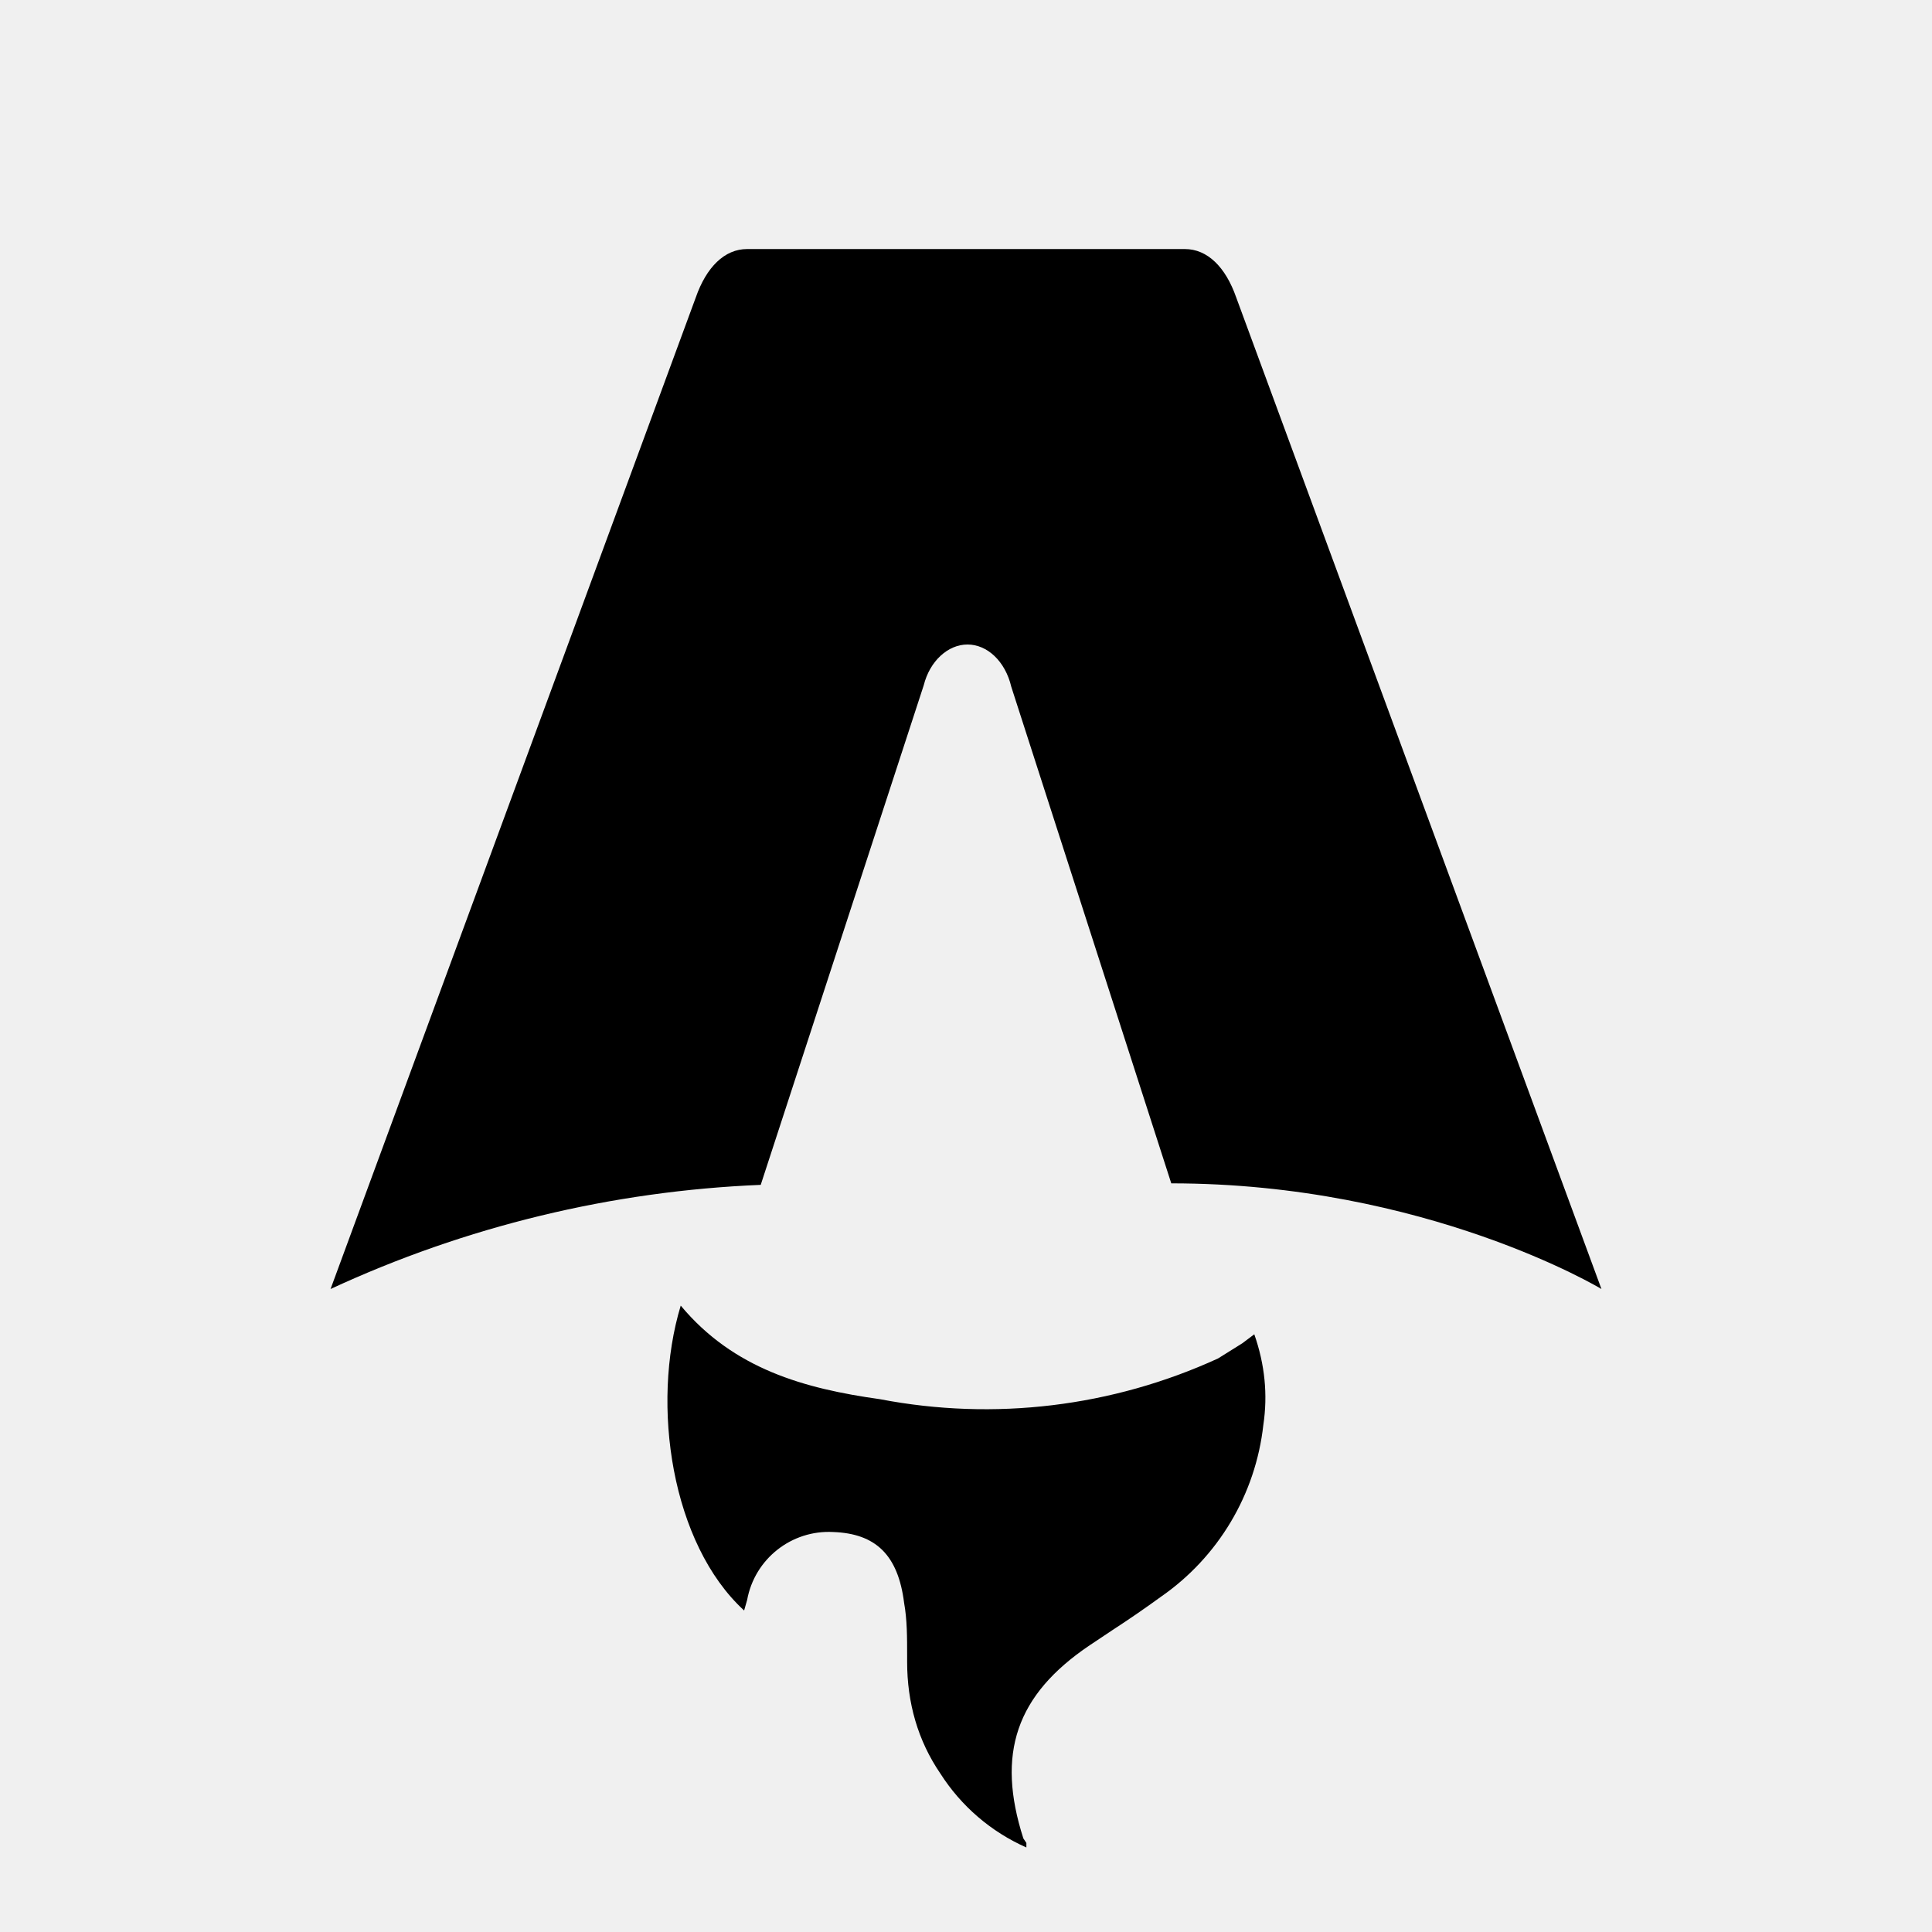
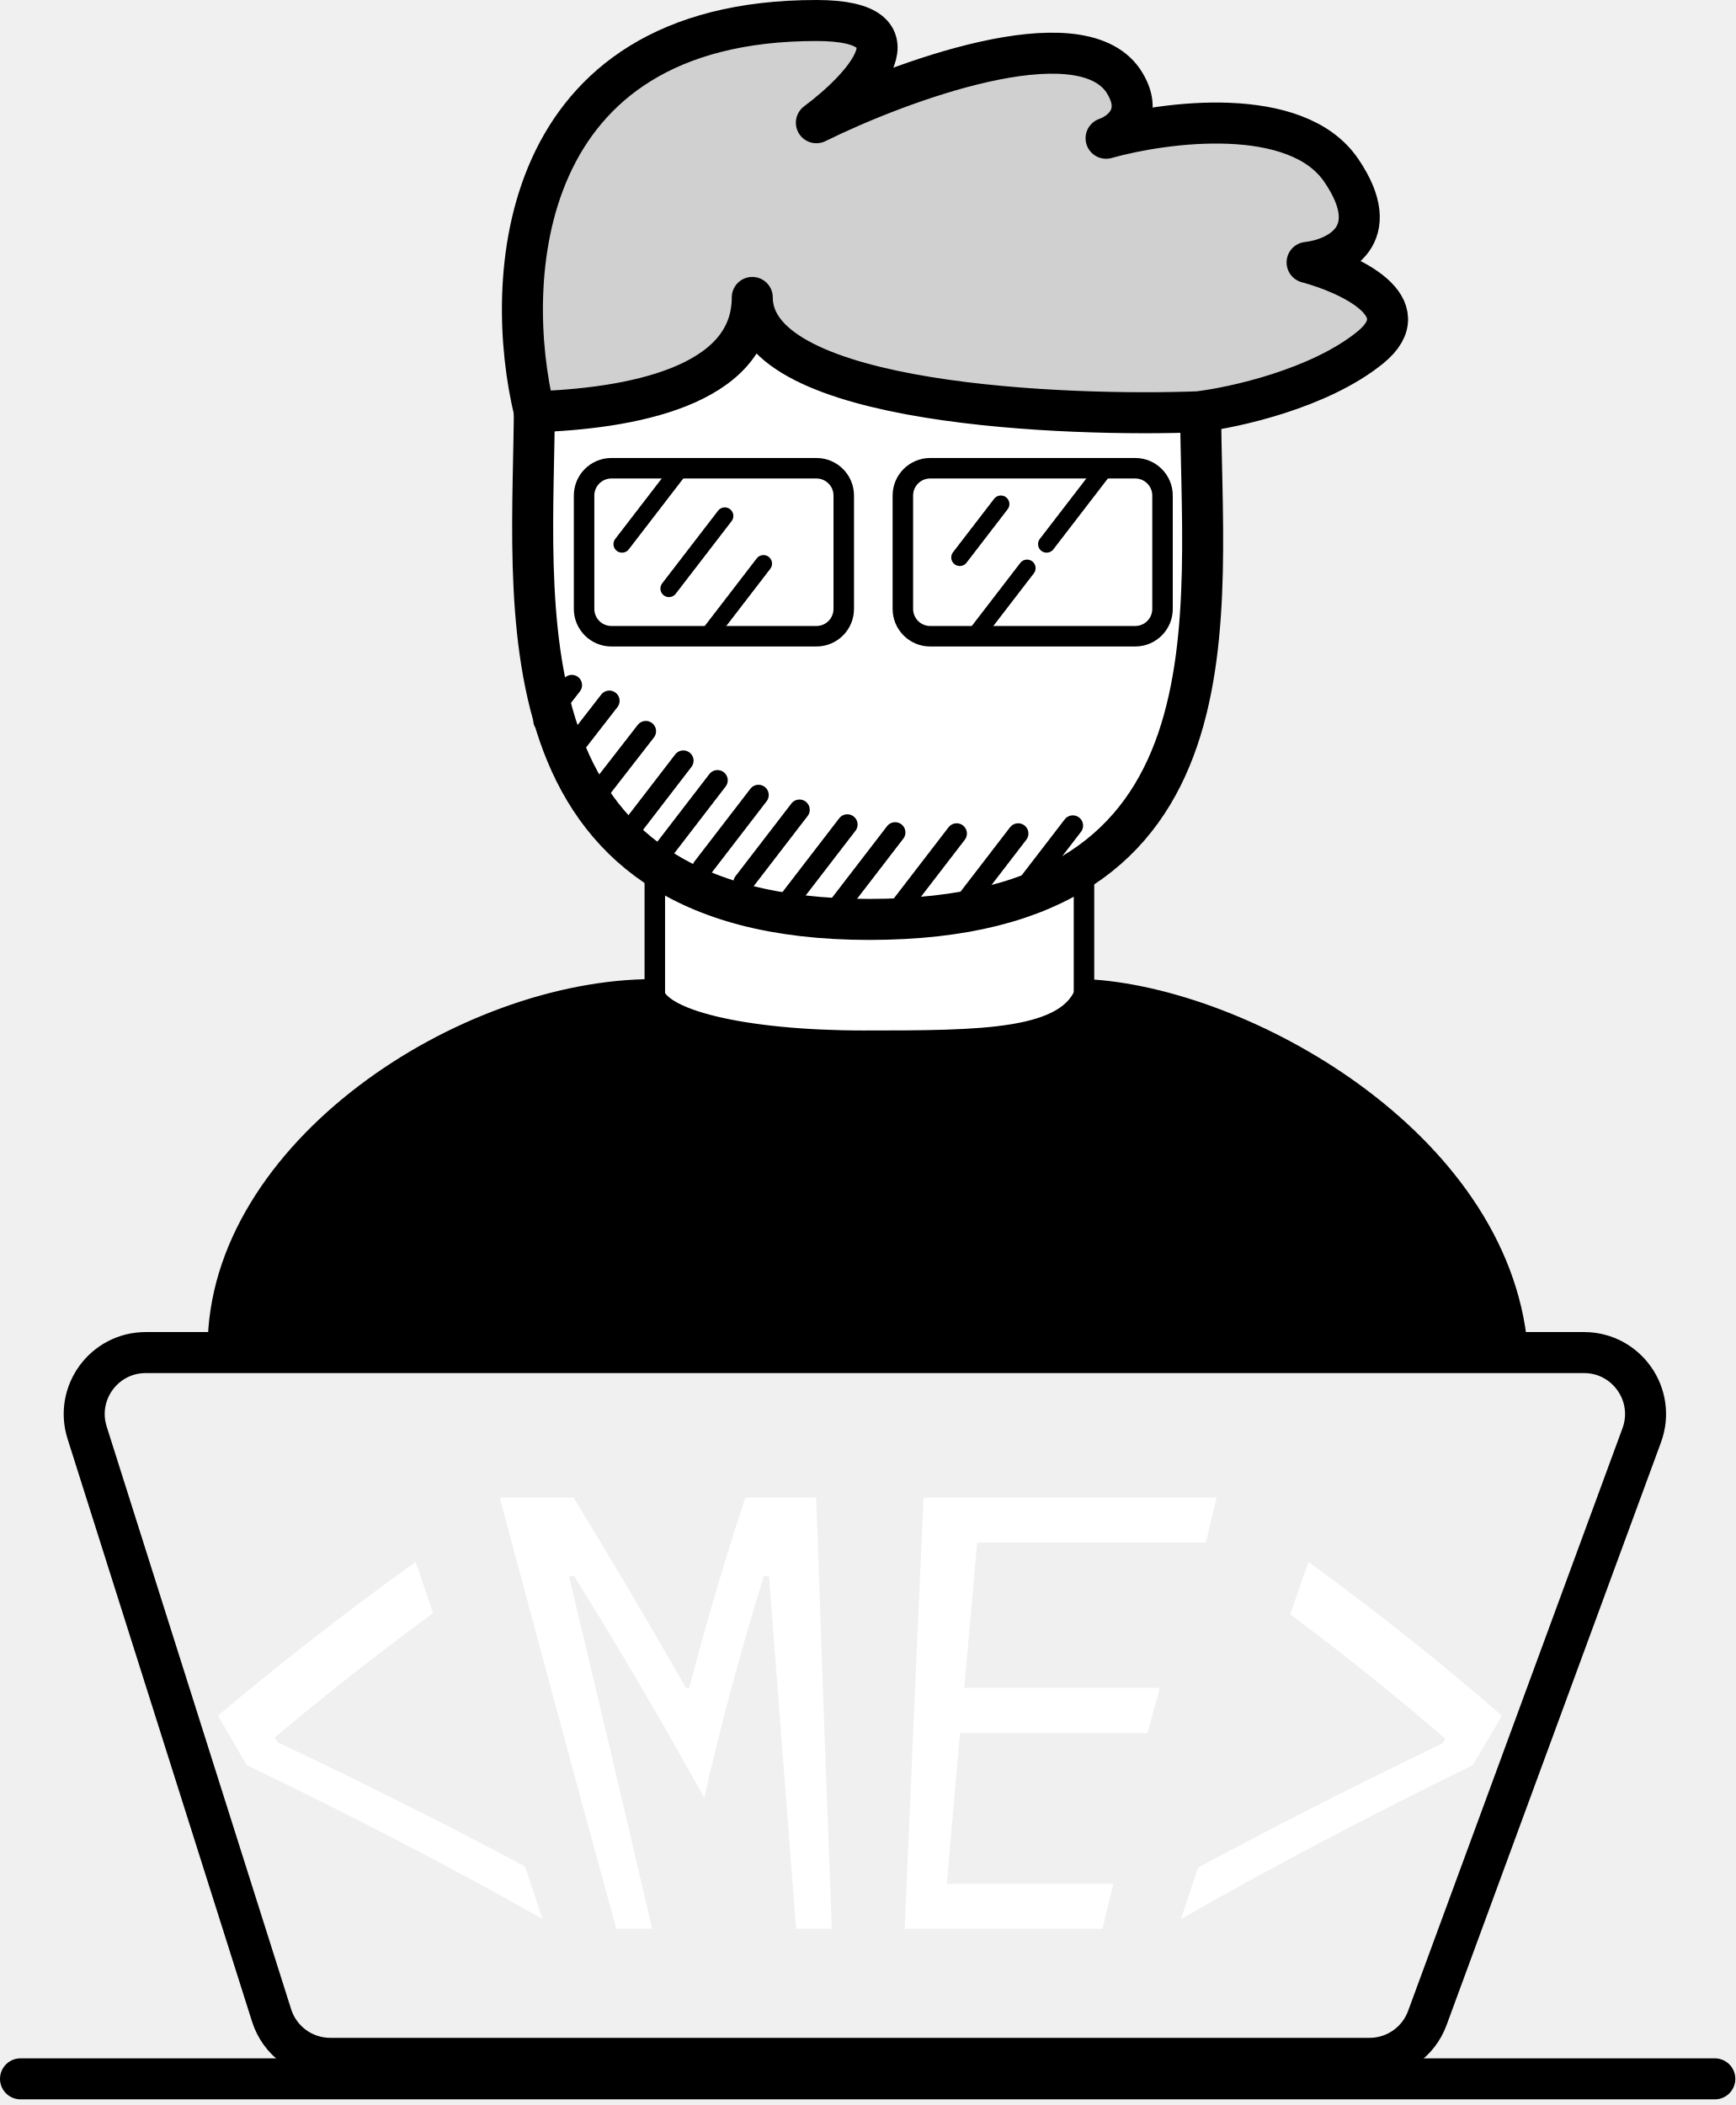
- <svg xmlns="http://www.w3.org/2000/svg" fill="none" viewBox="0 0 128 128">
-   <path d="M50.4 78.5a75.1 75.1 0 0 0-28.5 6.9l24.2-65.7c.7-2 1.9-3.2 3.4-3.2h29c1.5 0 2.7 1.2 3.4 3.2l24.2 65.7s-11.6-7-28.5-7L67 45.5c-.4-1.7-1.6-2.8-2.9-2.8-1.3 0-2.5 1.1-2.9 2.7L50.4 78.5Zm-1.1 28.2Zm-4.2-20.2c-2 6.6-.6 15.8 4.2 20.2a17.5 17.5 0 0 1 .2-.7 5.5 5.5 0 0 1 5.7-4.5c2.8.1 4.3 1.5 4.7 4.7.2 1.1.2 2.3.2 3.5v.4c0 2.7.7 5.2 2.2 7.4a13 13 0 0 0 5.7 4.9v-.3l-.2-.3c-1.8-5.6-.5-9.5 4.4-12.8l1.5-1a73 73 0 0 0 3.2-2.2 16 16 0 0 0 6.8-11.4c.3-2 .1-4-.6-6l-.8.6-1.6 1a37 37 0 0 1-22.4 2.7c-5-.7-9.7-2-13.2-6.2Z" />
-   <style>
-         path { fill: #000; }
-         @media (prefers-color-scheme: dark) {
-             path { fill: #FFF; }
-         }
-     </style>
+ <svg xmlns="http://www.w3.org/2000/svg" width="254" height="308" viewBox="0 0 254 308" fill="none">
+   <path d="M95.822 128.27V147.998C95.822 150.389 107.389 153.521 126.043 153.521C149.439 153.521 158.626 151.824 158.626 147.998V128.27C155.037 129.978 143.496 133.392 126.043 133.392C108.589 133.392 98.623 129.978 95.822 128.27Z" fill="white" stroke="black" stroke-width="3" stroke-linecap="round" stroke-linejoin="round" />
+   <path d="M127.201 134.528C71.495 134.528 78.2 87.591 78.2 58.706C88.783 58.64 109.948 55.411 109.948 43.025C109.948 58.87 153.773 60.081 175.686 58.706C175.686 89.654 182.907 134.528 127.201 134.528Z" fill="white" stroke="black" stroke-width="6" />
+   <path d="M119.464 3C75.312 3 73.558 41.169 78.201 60.254C91.955 59.803 110.084 56.664 110.084 43.52C110.084 59.444 156.714 60.962 175.339 60.254C180.651 59.621 193.12 56.856 200.509 50.858C207.898 44.86 197.431 40.051 191.273 38.396C195.672 37.907 202.827 34.525 196.258 24.907C189.69 15.288 170.588 17.78 161.858 20.229C164.061 19.472 167.64 16.72 164.339 11.768C157.736 2.278 131.671 11.941 119.464 17.958C126.17 12.972 135.557 3 119.464 3Z" fill="#D0D0D0" stroke="black" stroke-width="6" stroke-linejoin="round" />
+   <rect width="38" height="24.582" rx="4" transform="matrix(1 0 0 -1 85.4716 93.0938)" stroke="black" stroke-width="3" />
+   <rect width="38" height="24.582" rx="4" transform="matrix(1 0 0 -1 132.12 93.0938)" stroke="black" stroke-width="3" />
+   <path d="M99.198 68.987L91.024 79.614" stroke="black" stroke-width="2.5" stroke-linecap="round" stroke-linejoin="round" />
+   <path d="M111.726 82.467L103.552 93.094" stroke="black" stroke-width="2.5" stroke-linecap="round" stroke-linejoin="round" />
+   <path d="M106.067 75.49L97.892 86.116" stroke="black" stroke-width="2.5" stroke-linecap="round" stroke-linejoin="round" />
+   <path d="M146.462 73.752L140.45 81.568" stroke="black" stroke-width="2.5" stroke-linecap="round" stroke-linejoin="round" />
+   <path d="M150.295 83.129L142.629 93.094" stroke="black" stroke-width="2.5" stroke-linecap="round" stroke-linejoin="round" />
+   <path d="M161.331 68.987L153.156 79.614" stroke="black" stroke-width="2.5" stroke-linecap="round" stroke-linejoin="round" />
+   <path d="M94.506 106.987L86.82 116.882" stroke="black" stroke-width="3" stroke-linecap="round" stroke-linejoin="round" />
+   <path d="M89.169 102.542L82.82 110.715" stroke="black" stroke-width="3" stroke-linecap="round" stroke-linejoin="round" />
+   <path d="M83.676 100.247L79.555 105.553" stroke="black" stroke-width="3" stroke-linecap="round" stroke-linejoin="round" />
+   <path d="M99.994 111.3L91.82 121.927" stroke="black" stroke-width="3" stroke-linecap="round" stroke-linejoin="round" />
+   <path d="M104.994 114.172L96.82 124.799" stroke="black" stroke-width="3" stroke-linecap="round" stroke-linejoin="round" />
+   <path d="M110.994 116.327L102.82 126.953" stroke="black" stroke-width="3" stroke-linecap="round" stroke-linejoin="round" />
+   <path d="M116.994 118.485L108.82 129.112" stroke="black" stroke-width="3" stroke-linecap="round" stroke-linejoin="round" />
+   <path d="M123.994 120.644L115.82 131.27" stroke="black" stroke-width="3" stroke-linecap="round" stroke-linejoin="round" />
+   <path d="M130.994 121.802L122.82 132.429" stroke="black" stroke-width="3" stroke-linecap="round" stroke-linejoin="round" />
+   <path d="M139.994 121.961L131.82 132.587" stroke="black" stroke-width="3" stroke-linecap="round" stroke-linejoin="round" />
+   <path d="M148.994 121.961L140.82 132.587" stroke="black" stroke-width="3" stroke-linecap="round" stroke-linejoin="round" />
+   <path d="M156.994 120.802L148.82 131.429" stroke="black" stroke-width="3" stroke-linecap="round" stroke-linejoin="round" />
+   <path d="M31.888 197.18C31.888 168.255 67.861 144.761 95.622 144.761C95.622 149.16 108.936 152.277 126.334 152.277C143.732 152.277 156.54 152.277 158.928 144.761C181.972 145.882 219.307 166.666 222.053 197.18H31.888Z" fill="black" stroke="black" stroke-width="3" stroke-linecap="round" stroke-linejoin="round" />
+   <path d="M21.327 197.905H231.797C238.057 197.906 242.405 204.139 240.243 210.014L208.866 295.281C207.564 298.821 204.192 301.173 200.42 301.173H48.323C44.399 301.173 40.926 298.631 39.742 294.89L12.747 209.622C10.91 203.82 15.241 197.906 21.327 197.905Z" stroke="black" stroke-width="6" />
+   <path d="M3 304.173H250.94" stroke="black" stroke-width="6" stroke-linecap="round" stroke-linejoin="round" />
+   <path d="M100.363 246.958C100.537 246.958 100.706 246.958 100.871 246.958C103.271 237.675 106.005 228.399 109.074 219.131C112.525 219.131 115.981 219.131 119.441 219.131C120.154 240.154 120.915 261.184 121.723 282.222C119.984 282.222 118.241 282.222 116.494 282.222C115.173 265.02 113.851 247.813 112.53 230.603C112.278 230.603 112.025 230.603 111.773 230.603C108.426 241.424 105.518 252.24 103.049 263.053C97.085 252.24 90.739 241.424 84.01 230.603C83.758 230.603 83.506 230.603 83.254 230.603C87.375 247.813 91.435 265.02 95.434 282.222C93.686 282.222 91.939 282.222 90.191 282.222C84.419 261.184 78.733 240.154 73.135 219.131C76.734 219.131 80.333 219.131 83.932 219.131C89.6 228.399 95.077 237.675 100.363 246.958Z" fill="white" />
+   <path d="M176.454 225.709C165.291 225.709 154.137 225.709 142.992 225.709C142.375 232.792 141.745 239.875 141.101 246.958C150.638 246.958 160.184 246.958 169.738 246.958C169.129 249.166 168.521 251.37 167.912 253.57C158.775 253.57 149.634 253.57 140.488 253.57C139.828 260.924 139.184 268.278 138.558 275.633C146.687 275.633 154.811 275.633 162.931 275.633C162.392 277.825 161.857 280.022 161.327 282.222C151.686 282.222 142.04 282.222 132.39 282.222C133.277 261.184 134.198 240.154 135.155 219.131C149.438 219.131 163.731 219.131 178.032 219.131C177.519 221.316 176.993 223.509 176.454 225.709Z" fill="white" />
+   <path d="M63.367 236.028C55.143 242.087 47.428 248.145 40.221 254.203C40.351 254.437 40.481 254.674 40.612 254.915C53.4 260.973 65.467 267.031 76.812 273.09C77.681 275.651 78.538 278.213 79.381 280.775C66.114 273.27 51.687 265.766 36.1 258.261C34.683 255.849 33.279 253.442 31.888 251.038C40.781 243.533 50.427 236.028 60.824 228.524C61.659 231.025 62.507 233.527 63.367 236.028Z" fill="white" />
+   <path d="M219.774 251.038C218.374 253.442 216.966 255.849 215.549 258.261C200.187 265.766 185.952 273.27 172.842 280.775C173.65 278.274 174.476 275.772 175.319 273.27C186.543 267.212 198.466 261.154 211.089 255.096C211.22 254.862 211.35 254.625 211.48 254.384C204.473 248.326 196.919 242.267 188.816 236.209C189.712 233.647 190.598 231.085 191.476 228.524C201.743 236.028 211.176 243.533 219.774 251.038Z" fill="white" />
</svg>
